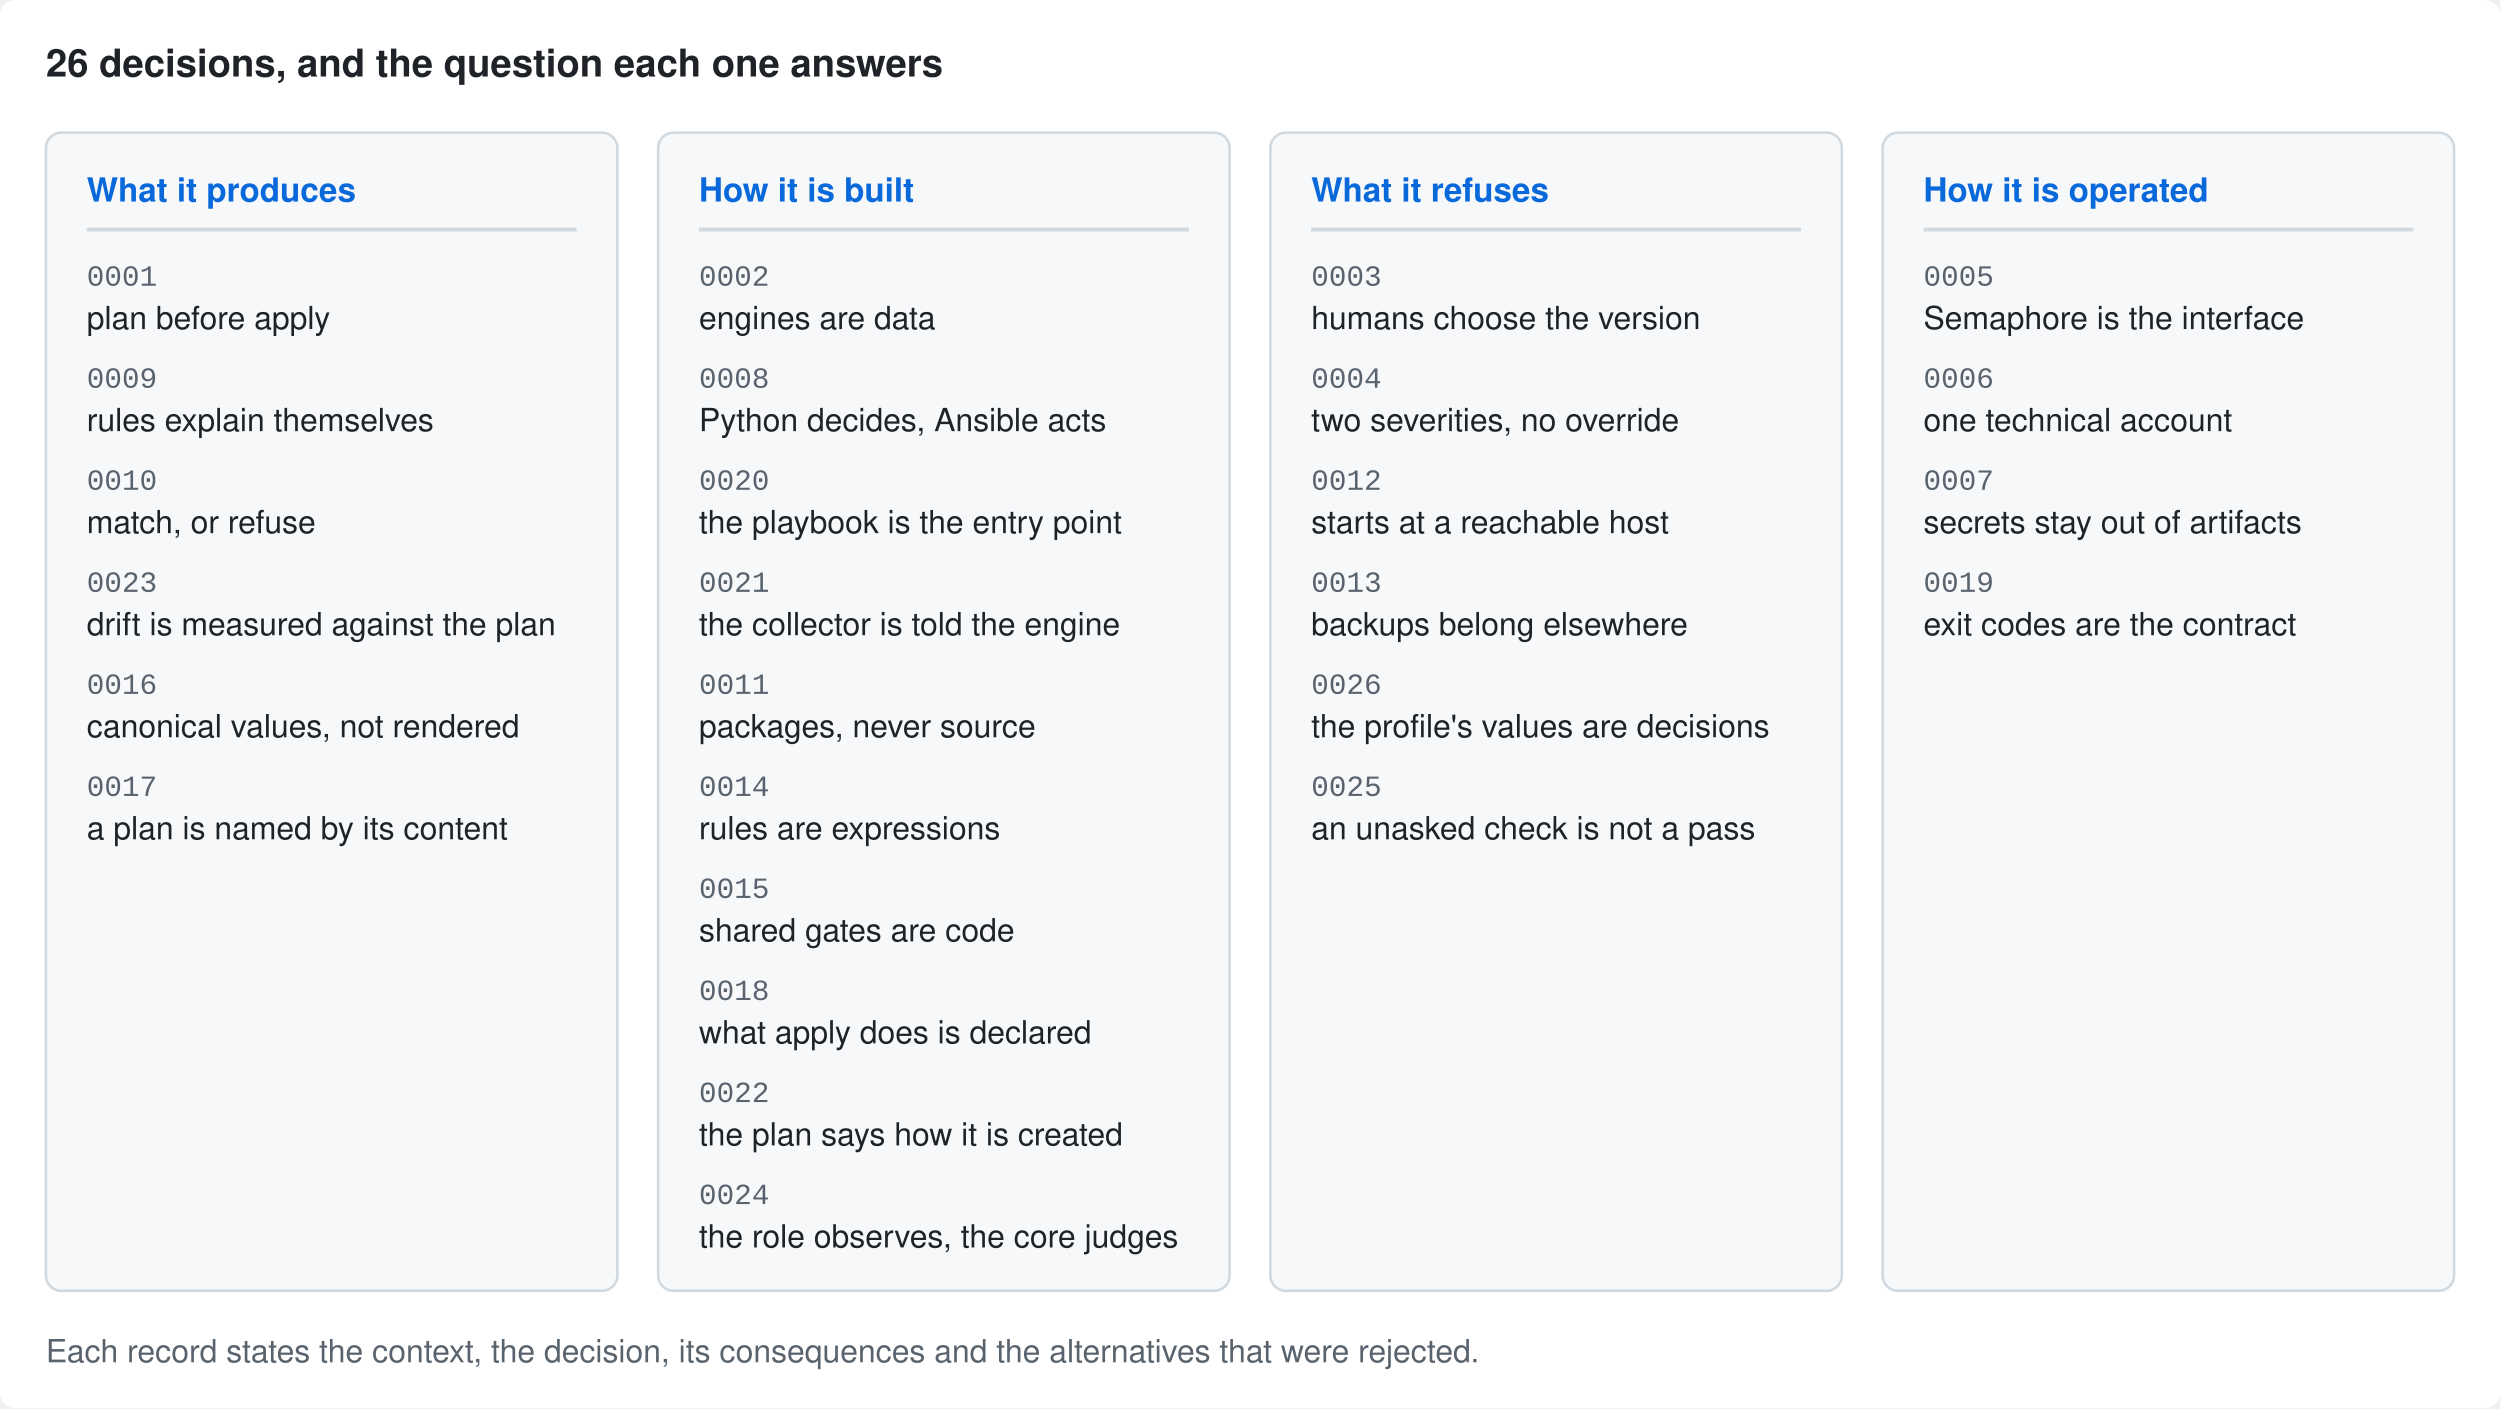
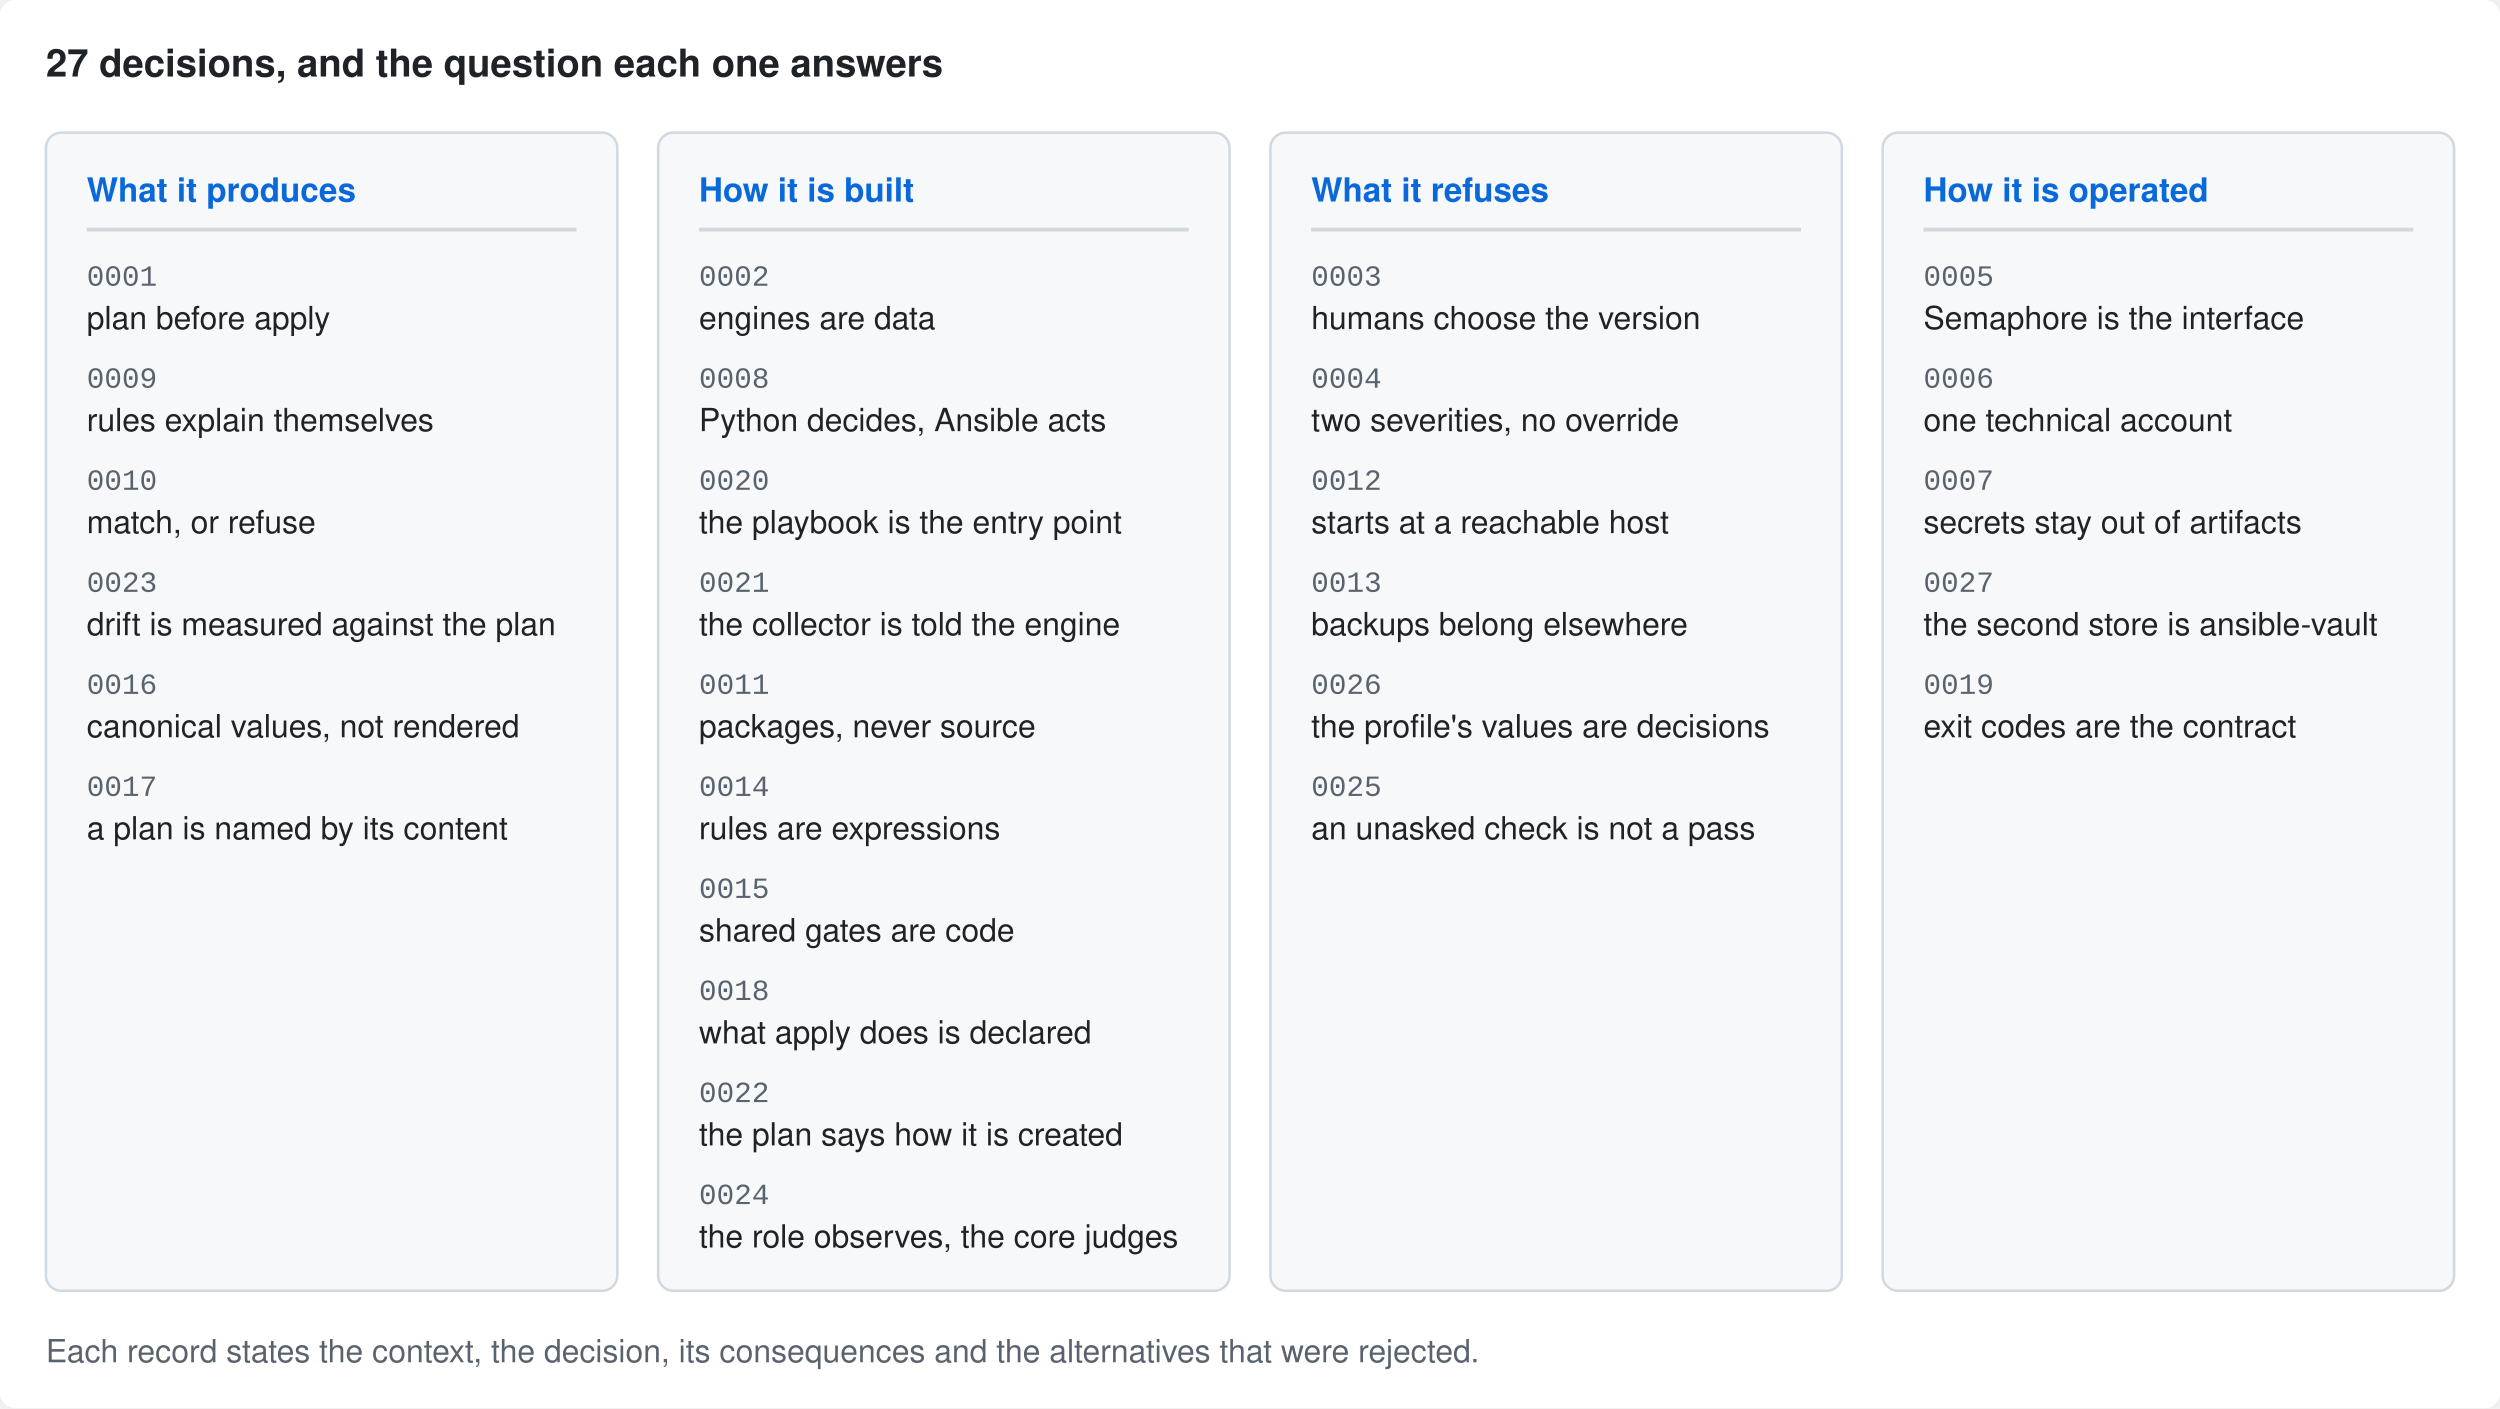
<svg xmlns="http://www.w3.org/2000/svg" width="980" height="552" viewBox="0 0 980 552" role="img">
  <defs>
    <marker id="arrow" viewBox="0 0 10 10" refX="9" refY="5" markerWidth="6" markerHeight="6" orient="auto">
      <path d="M 0 0 L 10 5 L 0 10 z" fill="context-stroke" />
    </marker>
  </defs>
  <rect x="0" y="0" width="980" height="552" rx="6" fill="#ffffff" stroke="none" stroke-width="1" />
-   <text x="18.0" y="30" fill="#1f2328" font-family="-apple-system, BlinkMacSystemFont, 'Segoe UI', Helvetica, Arial, sans-serif" font-size="15" font-weight="600" text-anchor="start" letter-spacing="normal" xml:space="preserve">26 decisions, and the question each one answers</text>
+   <text x="18.0" y="30" fill="#1f2328" font-family="-apple-system, BlinkMacSystemFont, 'Segoe UI', Helvetica, Arial, sans-serif" font-size="15" font-weight="600" text-anchor="start" letter-spacing="normal" xml:space="preserve">27 decisions, and the question each one answers</text>
  <rect x="18.0" y="52.0" width="224.0" height="454.0" rx="6" fill="#f6f8fa" stroke="#d1d9e0" stroke-width="1" />
  <text x="34.0" y="79.0" fill="#0969da" font-family="-apple-system, BlinkMacSystemFont, 'Segoe UI', Helvetica, Arial, sans-serif" font-size="13" font-weight="600" text-anchor="start" letter-spacing="normal" xml:space="preserve">What it produces</text>
  <line x1="34.0" y1="90.0" x2="226.0" y2="90.0" stroke="#d1d9e0" stroke-width="1.5" />
  <text x="34.0" y="112.0" fill="#59636e" font-family="ui-monospace, SFMono-Regular, Menlo, Consolas, 'Liberation Mono', monospace" font-size="11.5" font-weight="normal" text-anchor="start" letter-spacing="normal" xml:space="preserve">0001</text>
  <text x="34.0" y="129.0" fill="#1f2328" font-family="-apple-system, BlinkMacSystemFont, 'Segoe UI', Helvetica, Arial, sans-serif" font-size="12.5" font-weight="normal" text-anchor="start" letter-spacing="normal" xml:space="preserve">plan before apply</text>
  <text x="34.0" y="152.0" fill="#59636e" font-family="ui-monospace, SFMono-Regular, Menlo, Consolas, 'Liberation Mono', monospace" font-size="11.5" font-weight="normal" text-anchor="start" letter-spacing="normal" xml:space="preserve">0009</text>
  <text x="34.0" y="169.0" fill="#1f2328" font-family="-apple-system, BlinkMacSystemFont, 'Segoe UI', Helvetica, Arial, sans-serif" font-size="12.5" font-weight="normal" text-anchor="start" letter-spacing="normal" xml:space="preserve">rules explain themselves</text>
  <text x="34.0" y="192.0" fill="#59636e" font-family="ui-monospace, SFMono-Regular, Menlo, Consolas, 'Liberation Mono', monospace" font-size="11.5" font-weight="normal" text-anchor="start" letter-spacing="normal" xml:space="preserve">0010</text>
  <text x="34.0" y="209.0" fill="#1f2328" font-family="-apple-system, BlinkMacSystemFont, 'Segoe UI', Helvetica, Arial, sans-serif" font-size="12.5" font-weight="normal" text-anchor="start" letter-spacing="normal" xml:space="preserve">match, or refuse</text>
  <text x="34.0" y="232.0" fill="#59636e" font-family="ui-monospace, SFMono-Regular, Menlo, Consolas, 'Liberation Mono', monospace" font-size="11.5" font-weight="normal" text-anchor="start" letter-spacing="normal" xml:space="preserve">0023</text>
  <text x="34.0" y="249.0" fill="#1f2328" font-family="-apple-system, BlinkMacSystemFont, 'Segoe UI', Helvetica, Arial, sans-serif" font-size="12.5" font-weight="normal" text-anchor="start" letter-spacing="normal" xml:space="preserve">drift is measured against the plan</text>
  <text x="34.0" y="272.0" fill="#59636e" font-family="ui-monospace, SFMono-Regular, Menlo, Consolas, 'Liberation Mono', monospace" font-size="11.5" font-weight="normal" text-anchor="start" letter-spacing="normal" xml:space="preserve">0016</text>
  <text x="34.0" y="289.0" fill="#1f2328" font-family="-apple-system, BlinkMacSystemFont, 'Segoe UI', Helvetica, Arial, sans-serif" font-size="12.5" font-weight="normal" text-anchor="start" letter-spacing="normal" xml:space="preserve">canonical values, not rendered</text>
  <text x="34.0" y="312.0" fill="#59636e" font-family="ui-monospace, SFMono-Regular, Menlo, Consolas, 'Liberation Mono', monospace" font-size="11.5" font-weight="normal" text-anchor="start" letter-spacing="normal" xml:space="preserve">0017</text>
  <text x="34.0" y="329.0" fill="#1f2328" font-family="-apple-system, BlinkMacSystemFont, 'Segoe UI', Helvetica, Arial, sans-serif" font-size="12.5" font-weight="normal" text-anchor="start" letter-spacing="normal" xml:space="preserve">a plan is named by its content</text>
  <rect x="258.0" y="52.0" width="224.0" height="454.0" rx="6" fill="#f6f8fa" stroke="#d1d9e0" stroke-width="1" />
  <text x="274.0" y="79.0" fill="#0969da" font-family="-apple-system, BlinkMacSystemFont, 'Segoe UI', Helvetica, Arial, sans-serif" font-size="13" font-weight="600" text-anchor="start" letter-spacing="normal" xml:space="preserve">How it is built</text>
  <line x1="274.0" y1="90.0" x2="466.0" y2="90.0" stroke="#d1d9e0" stroke-width="1.5" />
  <text x="274.0" y="112.0" fill="#59636e" font-family="ui-monospace, SFMono-Regular, Menlo, Consolas, 'Liberation Mono', monospace" font-size="11.5" font-weight="normal" text-anchor="start" letter-spacing="normal" xml:space="preserve">0002</text>
  <text x="274.0" y="129.0" fill="#1f2328" font-family="-apple-system, BlinkMacSystemFont, 'Segoe UI', Helvetica, Arial, sans-serif" font-size="12.5" font-weight="normal" text-anchor="start" letter-spacing="normal" xml:space="preserve">engines are data</text>
  <text x="274.0" y="152.0" fill="#59636e" font-family="ui-monospace, SFMono-Regular, Menlo, Consolas, 'Liberation Mono', monospace" font-size="11.5" font-weight="normal" text-anchor="start" letter-spacing="normal" xml:space="preserve">0008</text>
  <text x="274.0" y="169.0" fill="#1f2328" font-family="-apple-system, BlinkMacSystemFont, 'Segoe UI', Helvetica, Arial, sans-serif" font-size="12.5" font-weight="normal" text-anchor="start" letter-spacing="normal" xml:space="preserve">Python decides, Ansible acts</text>
  <text x="274.0" y="192.0" fill="#59636e" font-family="ui-monospace, SFMono-Regular, Menlo, Consolas, 'Liberation Mono', monospace" font-size="11.5" font-weight="normal" text-anchor="start" letter-spacing="normal" xml:space="preserve">0020</text>
  <text x="274.0" y="209.0" fill="#1f2328" font-family="-apple-system, BlinkMacSystemFont, 'Segoe UI', Helvetica, Arial, sans-serif" font-size="12.5" font-weight="normal" text-anchor="start" letter-spacing="normal" xml:space="preserve">the playbook is the entry point</text>
  <text x="274.0" y="232.0" fill="#59636e" font-family="ui-monospace, SFMono-Regular, Menlo, Consolas, 'Liberation Mono', monospace" font-size="11.5" font-weight="normal" text-anchor="start" letter-spacing="normal" xml:space="preserve">0021</text>
  <text x="274.0" y="249.0" fill="#1f2328" font-family="-apple-system, BlinkMacSystemFont, 'Segoe UI', Helvetica, Arial, sans-serif" font-size="12.5" font-weight="normal" text-anchor="start" letter-spacing="normal" xml:space="preserve">the collector is told the engine</text>
  <text x="274.0" y="272.0" fill="#59636e" font-family="ui-monospace, SFMono-Regular, Menlo, Consolas, 'Liberation Mono', monospace" font-size="11.5" font-weight="normal" text-anchor="start" letter-spacing="normal" xml:space="preserve">0011</text>
  <text x="274.0" y="289.0" fill="#1f2328" font-family="-apple-system, BlinkMacSystemFont, 'Segoe UI', Helvetica, Arial, sans-serif" font-size="12.5" font-weight="normal" text-anchor="start" letter-spacing="normal" xml:space="preserve">packages, never source</text>
  <text x="274.0" y="312.0" fill="#59636e" font-family="ui-monospace, SFMono-Regular, Menlo, Consolas, 'Liberation Mono', monospace" font-size="11.5" font-weight="normal" text-anchor="start" letter-spacing="normal" xml:space="preserve">0014</text>
  <text x="274.0" y="329.0" fill="#1f2328" font-family="-apple-system, BlinkMacSystemFont, 'Segoe UI', Helvetica, Arial, sans-serif" font-size="12.5" font-weight="normal" text-anchor="start" letter-spacing="normal" xml:space="preserve">rules are expressions</text>
  <text x="274.0" y="352.0" fill="#59636e" font-family="ui-monospace, SFMono-Regular, Menlo, Consolas, 'Liberation Mono', monospace" font-size="11.5" font-weight="normal" text-anchor="start" letter-spacing="normal" xml:space="preserve">0015</text>
  <text x="274.0" y="369.0" fill="#1f2328" font-family="-apple-system, BlinkMacSystemFont, 'Segoe UI', Helvetica, Arial, sans-serif" font-size="12.5" font-weight="normal" text-anchor="start" letter-spacing="normal" xml:space="preserve">shared gates are code</text>
  <text x="274.0" y="392.0" fill="#59636e" font-family="ui-monospace, SFMono-Regular, Menlo, Consolas, 'Liberation Mono', monospace" font-size="11.5" font-weight="normal" text-anchor="start" letter-spacing="normal" xml:space="preserve">0018</text>
  <text x="274.0" y="409.0" fill="#1f2328" font-family="-apple-system, BlinkMacSystemFont, 'Segoe UI', Helvetica, Arial, sans-serif" font-size="12.5" font-weight="normal" text-anchor="start" letter-spacing="normal" xml:space="preserve">what apply does is declared</text>
  <text x="274.0" y="432.0" fill="#59636e" font-family="ui-monospace, SFMono-Regular, Menlo, Consolas, 'Liberation Mono', monospace" font-size="11.5" font-weight="normal" text-anchor="start" letter-spacing="normal" xml:space="preserve">0022</text>
  <text x="274.0" y="449.0" fill="#1f2328" font-family="-apple-system, BlinkMacSystemFont, 'Segoe UI', Helvetica, Arial, sans-serif" font-size="12.5" font-weight="normal" text-anchor="start" letter-spacing="normal" xml:space="preserve">the plan says how it is created</text>
  <text x="274.0" y="472.0" fill="#59636e" font-family="ui-monospace, SFMono-Regular, Menlo, Consolas, 'Liberation Mono', monospace" font-size="11.5" font-weight="normal" text-anchor="start" letter-spacing="normal" xml:space="preserve">0024</text>
  <text x="274.0" y="489.0" fill="#1f2328" font-family="-apple-system, BlinkMacSystemFont, 'Segoe UI', Helvetica, Arial, sans-serif" font-size="12.5" font-weight="normal" text-anchor="start" letter-spacing="normal" xml:space="preserve">the role observes, the core judges</text>
  <rect x="498.0" y="52.0" width="224.0" height="454.0" rx="6" fill="#f6f8fa" stroke="#d1d9e0" stroke-width="1" />
  <text x="514.0" y="79.0" fill="#0969da" font-family="-apple-system, BlinkMacSystemFont, 'Segoe UI', Helvetica, Arial, sans-serif" font-size="13" font-weight="600" text-anchor="start" letter-spacing="normal" xml:space="preserve">What it refuses</text>
  <line x1="514.0" y1="90.0" x2="706.0" y2="90.0" stroke="#d1d9e0" stroke-width="1.5" />
  <text x="514.0" y="112.0" fill="#59636e" font-family="ui-monospace, SFMono-Regular, Menlo, Consolas, 'Liberation Mono', monospace" font-size="11.5" font-weight="normal" text-anchor="start" letter-spacing="normal" xml:space="preserve">0003</text>
  <text x="514.0" y="129.0" fill="#1f2328" font-family="-apple-system, BlinkMacSystemFont, 'Segoe UI', Helvetica, Arial, sans-serif" font-size="12.5" font-weight="normal" text-anchor="start" letter-spacing="normal" xml:space="preserve">humans choose the version</text>
  <text x="514.0" y="152.0" fill="#59636e" font-family="ui-monospace, SFMono-Regular, Menlo, Consolas, 'Liberation Mono', monospace" font-size="11.5" font-weight="normal" text-anchor="start" letter-spacing="normal" xml:space="preserve">0004</text>
  <text x="514.0" y="169.0" fill="#1f2328" font-family="-apple-system, BlinkMacSystemFont, 'Segoe UI', Helvetica, Arial, sans-serif" font-size="12.5" font-weight="normal" text-anchor="start" letter-spacing="normal" xml:space="preserve">two severities, no override</text>
  <text x="514.0" y="192.0" fill="#59636e" font-family="ui-monospace, SFMono-Regular, Menlo, Consolas, 'Liberation Mono', monospace" font-size="11.5" font-weight="normal" text-anchor="start" letter-spacing="normal" xml:space="preserve">0012</text>
  <text x="514.0" y="209.0" fill="#1f2328" font-family="-apple-system, BlinkMacSystemFont, 'Segoe UI', Helvetica, Arial, sans-serif" font-size="12.5" font-weight="normal" text-anchor="start" letter-spacing="normal" xml:space="preserve">starts at a reachable host</text>
  <text x="514.0" y="232.0" fill="#59636e" font-family="ui-monospace, SFMono-Regular, Menlo, Consolas, 'Liberation Mono', monospace" font-size="11.5" font-weight="normal" text-anchor="start" letter-spacing="normal" xml:space="preserve">0013</text>
  <text x="514.0" y="249.0" fill="#1f2328" font-family="-apple-system, BlinkMacSystemFont, 'Segoe UI', Helvetica, Arial, sans-serif" font-size="12.5" font-weight="normal" text-anchor="start" letter-spacing="normal" xml:space="preserve">backups belong elsewhere</text>
  <text x="514.0" y="272.0" fill="#59636e" font-family="ui-monospace, SFMono-Regular, Menlo, Consolas, 'Liberation Mono', monospace" font-size="11.5" font-weight="normal" text-anchor="start" letter-spacing="normal" xml:space="preserve">0026</text>
  <text x="514.0" y="289.0" fill="#1f2328" font-family="-apple-system, BlinkMacSystemFont, 'Segoe UI', Helvetica, Arial, sans-serif" font-size="12.5" font-weight="normal" text-anchor="start" letter-spacing="normal" xml:space="preserve">the profile's values are decisions</text>
  <text x="514.0" y="312.0" fill="#59636e" font-family="ui-monospace, SFMono-Regular, Menlo, Consolas, 'Liberation Mono', monospace" font-size="11.5" font-weight="normal" text-anchor="start" letter-spacing="normal" xml:space="preserve">0025</text>
  <text x="514.0" y="329.0" fill="#1f2328" font-family="-apple-system, BlinkMacSystemFont, 'Segoe UI', Helvetica, Arial, sans-serif" font-size="12.5" font-weight="normal" text-anchor="start" letter-spacing="normal" xml:space="preserve">an unasked check is not a pass</text>
  <rect x="738.0" y="52.0" width="224.0" height="454.0" rx="6" fill="#f6f8fa" stroke="#d1d9e0" stroke-width="1" />
  <text x="754.0" y="79.0" fill="#0969da" font-family="-apple-system, BlinkMacSystemFont, 'Segoe UI', Helvetica, Arial, sans-serif" font-size="13" font-weight="600" text-anchor="start" letter-spacing="normal" xml:space="preserve">How it is operated</text>
  <line x1="754.0" y1="90.0" x2="946.0" y2="90.0" stroke="#d1d9e0" stroke-width="1.5" />
  <text x="754.0" y="112.0" fill="#59636e" font-family="ui-monospace, SFMono-Regular, Menlo, Consolas, 'Liberation Mono', monospace" font-size="11.5" font-weight="normal" text-anchor="start" letter-spacing="normal" xml:space="preserve">0005</text>
  <text x="754.0" y="129.0" fill="#1f2328" font-family="-apple-system, BlinkMacSystemFont, 'Segoe UI', Helvetica, Arial, sans-serif" font-size="12.5" font-weight="normal" text-anchor="start" letter-spacing="normal" xml:space="preserve">Semaphore is the interface</text>
  <text x="754.0" y="152.0" fill="#59636e" font-family="ui-monospace, SFMono-Regular, Menlo, Consolas, 'Liberation Mono', monospace" font-size="11.5" font-weight="normal" text-anchor="start" letter-spacing="normal" xml:space="preserve">0006</text>
  <text x="754.0" y="169.0" fill="#1f2328" font-family="-apple-system, BlinkMacSystemFont, 'Segoe UI', Helvetica, Arial, sans-serif" font-size="12.5" font-weight="normal" text-anchor="start" letter-spacing="normal" xml:space="preserve">one technical account</text>
  <text x="754.0" y="192.0" fill="#59636e" font-family="ui-monospace, SFMono-Regular, Menlo, Consolas, 'Liberation Mono', monospace" font-size="11.5" font-weight="normal" text-anchor="start" letter-spacing="normal" xml:space="preserve">0007</text>
  <text x="754.0" y="209.0" fill="#1f2328" font-family="-apple-system, BlinkMacSystemFont, 'Segoe UI', Helvetica, Arial, sans-serif" font-size="12.5" font-weight="normal" text-anchor="start" letter-spacing="normal" xml:space="preserve">secrets stay out of artifacts</text>
-   <text x="754.0" y="232.0" fill="#59636e" font-family="ui-monospace, SFMono-Regular, Menlo, Consolas, 'Liberation Mono', monospace" font-size="11.5" font-weight="normal" text-anchor="start" letter-spacing="normal" xml:space="preserve">0019</text>
-   <text x="754.0" y="249.0" fill="#1f2328" font-family="-apple-system, BlinkMacSystemFont, 'Segoe UI', Helvetica, Arial, sans-serif" font-size="12.5" font-weight="normal" text-anchor="start" letter-spacing="normal" xml:space="preserve">exit codes are the contract</text>
+   <text x="754.0" y="232.0" fill="#59636e" font-family="ui-monospace, SFMono-Regular, Menlo, Consolas, 'Liberation Mono', monospace" font-size="11.5" font-weight="normal" text-anchor="start" letter-spacing="normal" xml:space="preserve">0027</text>
+   <text x="754.0" y="249.0" fill="#1f2328" font-family="-apple-system, BlinkMacSystemFont, 'Segoe UI', Helvetica, Arial, sans-serif" font-size="12.5" font-weight="normal" text-anchor="start" letter-spacing="normal" xml:space="preserve">the second store is ansible-vault</text>
+   <text x="754.0" y="272.0" fill="#59636e" font-family="ui-monospace, SFMono-Regular, Menlo, Consolas, 'Liberation Mono', monospace" font-size="11.5" font-weight="normal" text-anchor="start" letter-spacing="normal" xml:space="preserve">0019</text>
+   <text x="754.0" y="289.0" fill="#1f2328" font-family="-apple-system, BlinkMacSystemFont, 'Segoe UI', Helvetica, Arial, sans-serif" font-size="12.5" font-weight="normal" text-anchor="start" letter-spacing="normal" xml:space="preserve">exit codes are the contract</text>
  <text x="18.0" y="534" fill="#59636e" font-family="-apple-system, BlinkMacSystemFont, 'Segoe UI', Helvetica, Arial, sans-serif" font-size="12.5" font-weight="normal" text-anchor="start" letter-spacing="normal" xml:space="preserve">Each record states the context, the decision, its consequences and the alternatives that were rejected.</text>
</svg>
